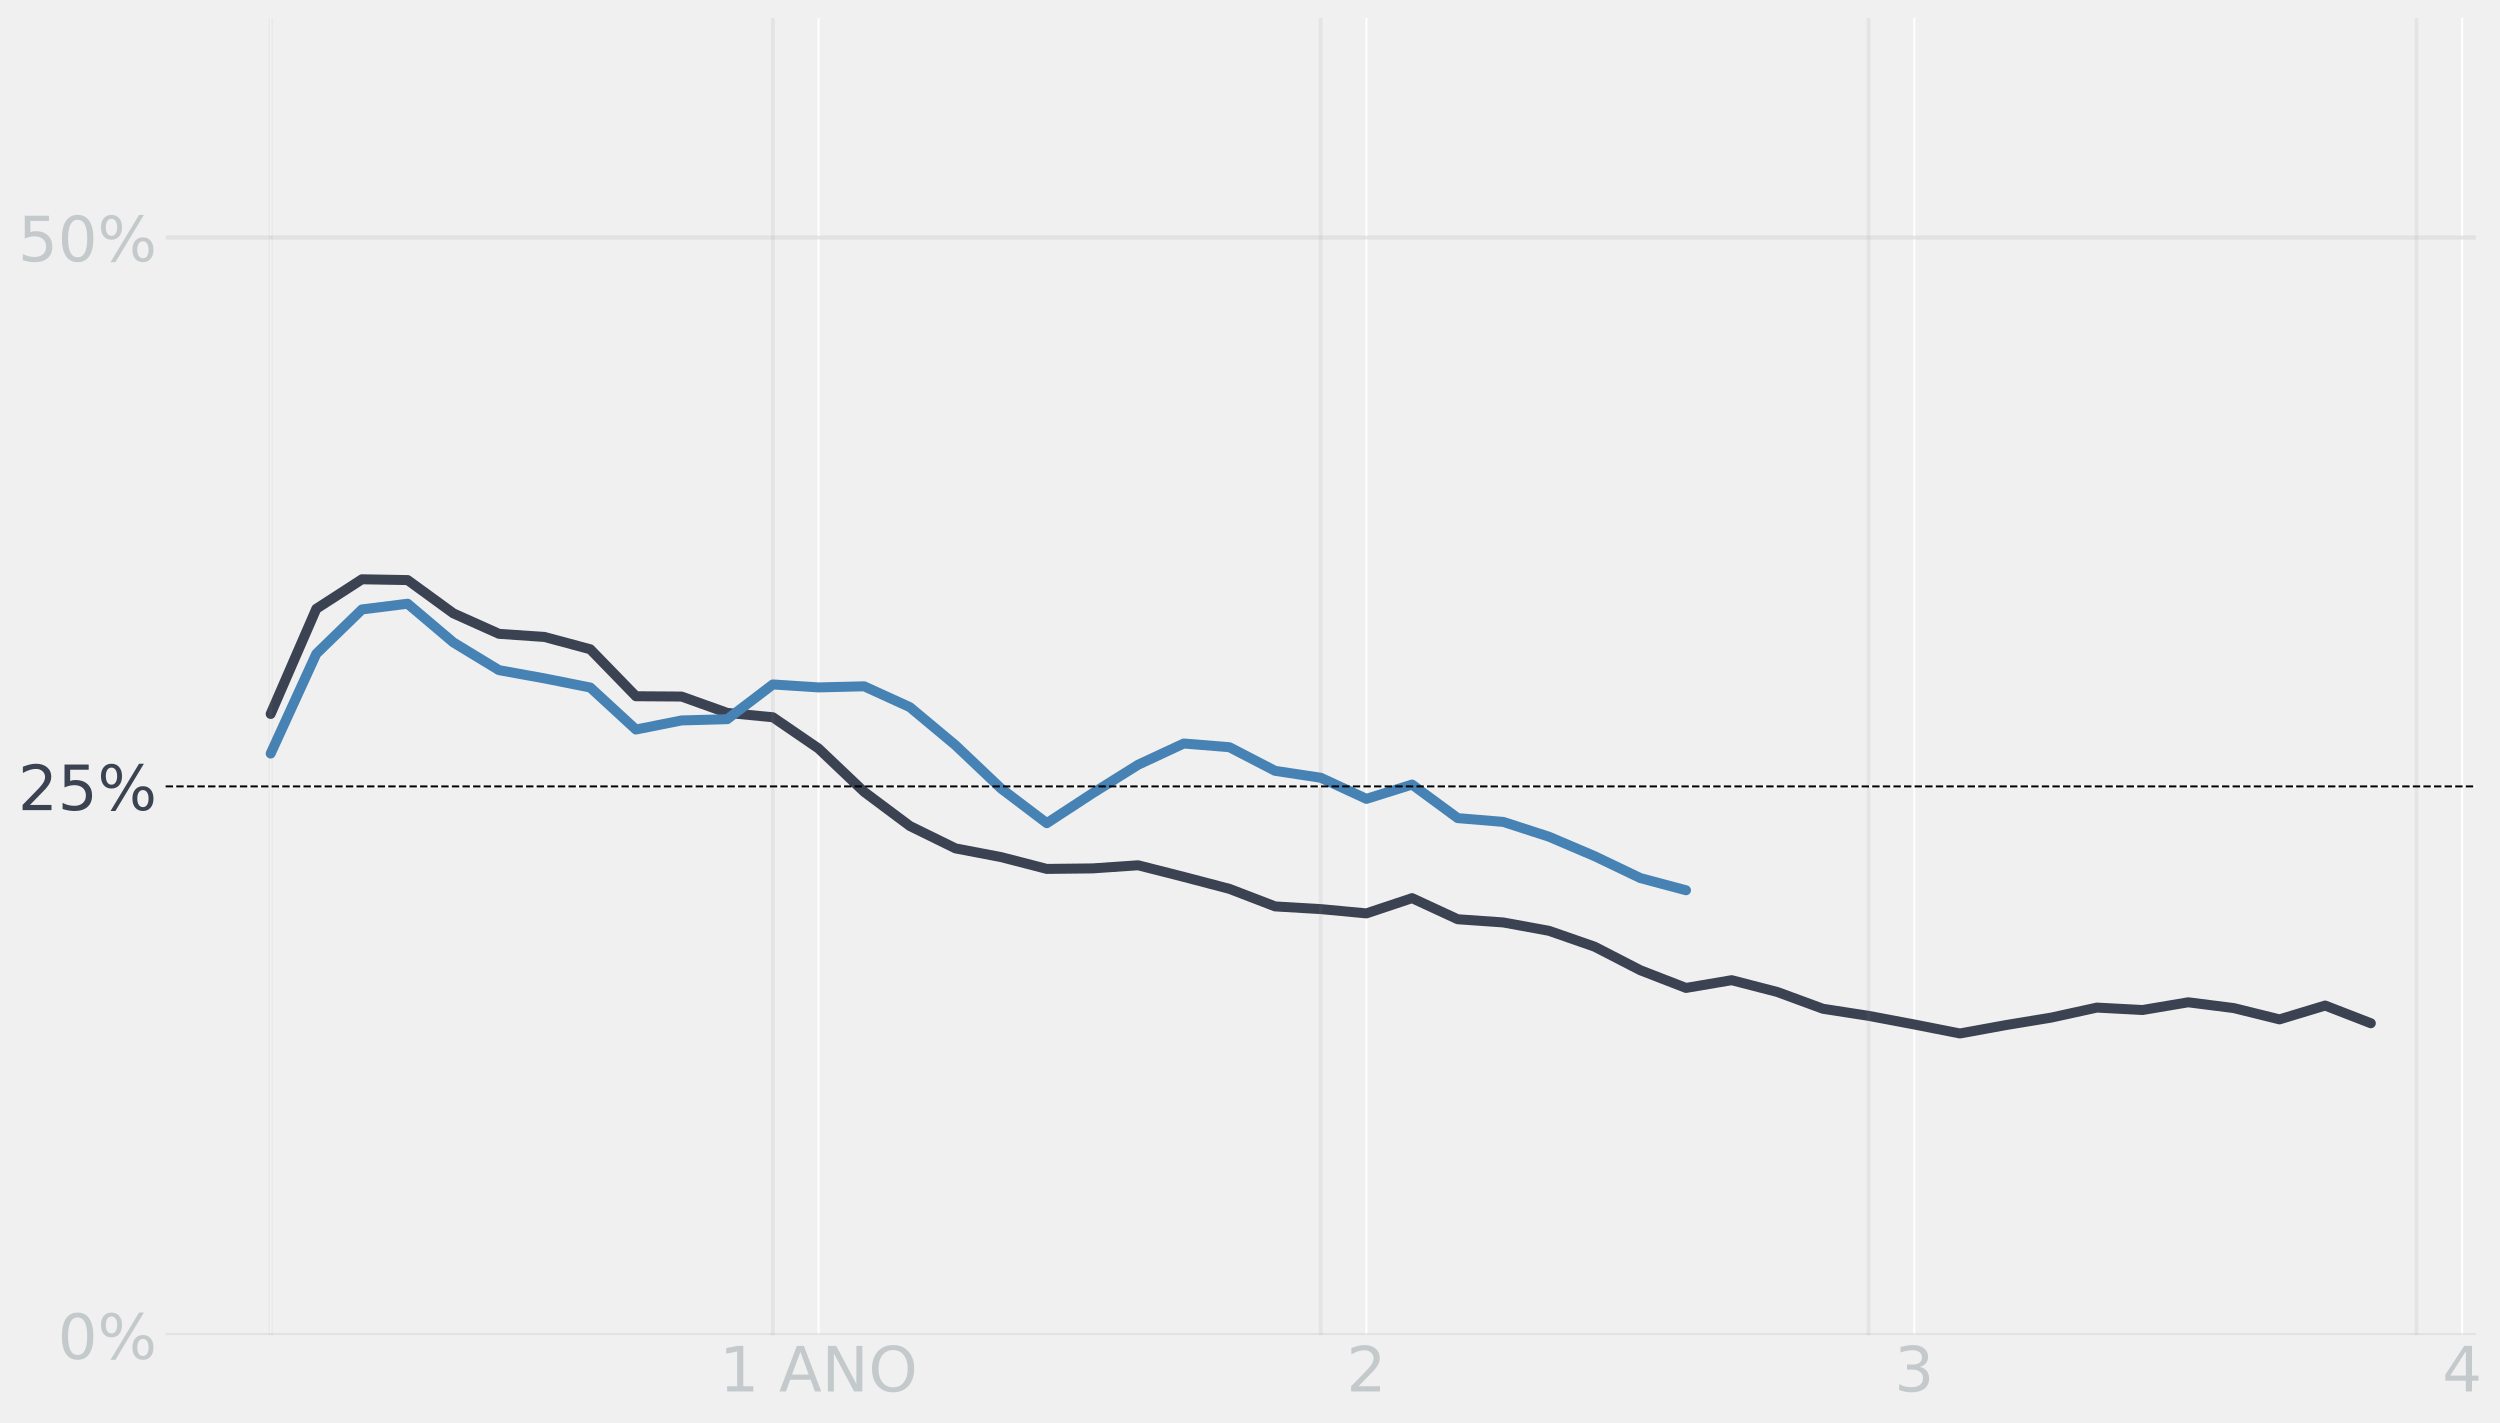
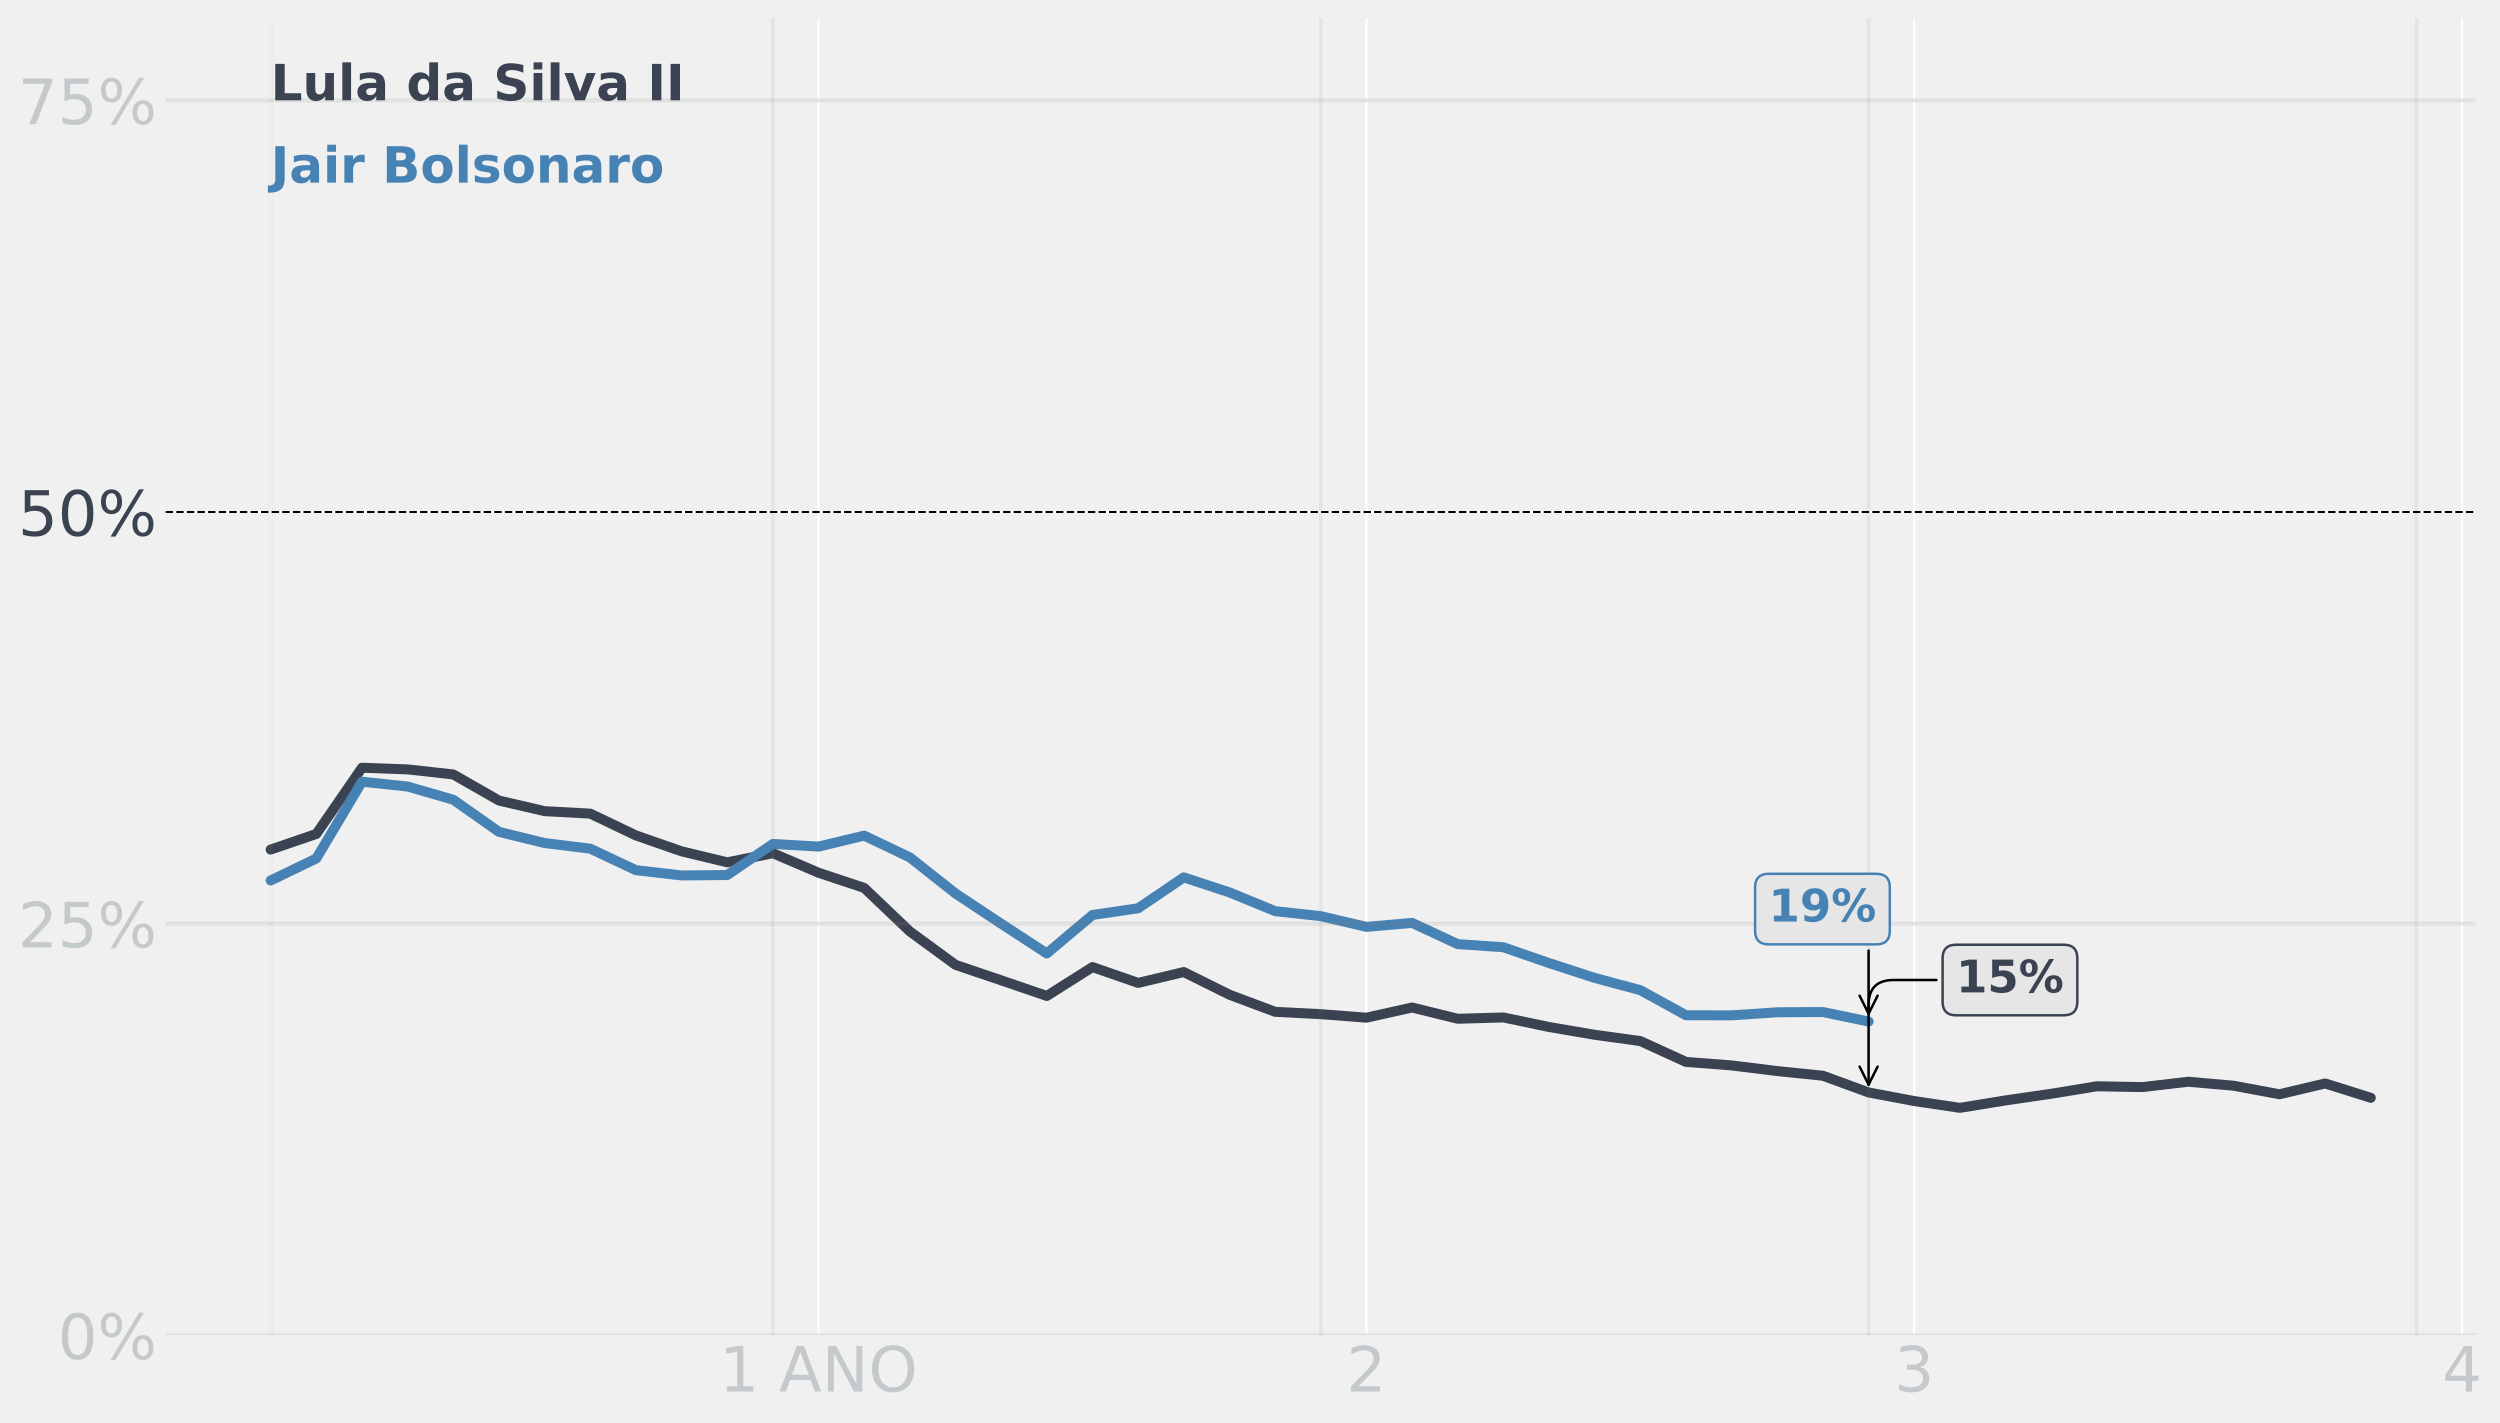
- <svg xmlns="http://www.w3.org/2000/svg" xmlns:xlink="http://www.w3.org/1999/xlink" height="568.995pt" version="1.1" viewBox="0 0 1000.035 568.995" width="1000.035pt">
+ <svg xmlns="http://www.w3.org/2000/svg" xmlns:xlink="http://www.w3.org/1999/xlink" height="568.995pt" version="1.1" viewBox="0 0 999.973 568.995" width="999.973pt">
  <defs>
    <style type="text/css">*{stroke-linecap:butt;stroke-linejoin:round;}</style>
  </defs>
  <g id="figure_1">
    <g id="patch_1">
-       <path d="M 0 568.995  L 1000.035 568.995  L 1000.035 0  L 0 0  z " style="fill:#f0f0f0;" />
+       <path d="M 0 568.995  L 999.973 568.995  L 999.973 0  L 0 0  z " style="fill:#f0f0f0;" />
    </g>
    <g id="axes_1">
      <g id="patch_2">
-         <path d="M 66.266 534.1  L 990.361 534.1  L 990.361 7.2  L 66.266 7.2  z " style="fill:#f0f0f0;" />
+         <path d="M 66.266 534.1  L 990.298 534.1  L 990.298 7.2  L 66.266 7.2  z " style="fill:#f0f0f0;" />
      </g>
      <g id="matplotlib.axis_1">
        <g id="xtick_1">
          <g id="line2d_1">
-             <path clip-path="url(#p9e183e8bbc)" d="M 108.271 534.1  L 108.271 7.2  " style="fill:none;stroke:#ffffff;stroke-linecap:round;stroke-width:0.8;" />
+             <path clip-path="url(#pb64b66c957)" d="M 108.268 534.1  L 108.268 7.2  " style="fill:none;stroke:#ffffff;stroke-linecap:round;stroke-width:0.8;" />
          </g>
          <g id="line2d_2" />
        </g>
        <g id="xtick_2">
          <g id="line2d_3">
-             <path clip-path="url(#p9e183e8bbc)" d="M 327.423 534.1  L 327.423 7.2  " style="fill:none;stroke:#ffffff;stroke-linecap:round;stroke-width:0.8;" />
+             <path clip-path="url(#pb64b66c957)" d="M 327.406 534.1  L 327.406 7.2  " style="fill:none;stroke:#ffffff;stroke-linecap:round;stroke-width:0.8;" />
          </g>
          <g id="line2d_4" />
          <g id="text_1">
-             <g style="fill:#c4c9cc;" transform="translate(287.7555 556.5961)scale(0.25 -0.25)">
-               <defs>
-                 <path d="M 794 531  L 1825 531  L 1825 4091  L 703 3866  L 703 4441  L 1819 4666  L 2450 4666  L 2450 531  L 3481 531  L 3481 0  L 794 0  L 794 531  z " id="DejaVuSans-31" transform="scale(0.015625)" />
-                 <path id="DejaVuSans-20" transform="scale(0.015625)" />
-                 <path d="M 2188 4044  L 1331 1722  L 3047 1722  L 2188 4044  z M 1831 4666  L 2547 4666  L 4325 0  L 3669 0  L 3244 1197  L 1141 1197  L 716 0  L 50 0  L 1831 4666  z " id="DejaVuSans-41" transform="scale(0.015625)" />
-                 <path d="M 628 4666  L 1478 4666  L 3547 763  L 3547 4666  L 4159 4666  L 4159 0  L 3309 0  L 1241 3903  L 1241 0  L 628 0  L 628 4666  z " id="DejaVuSans-4e" transform="scale(0.015625)" />
-                 <path d="M 2522 4238  Q 1834 4238 1429 3725  Q 1025 3213 1025 2328  Q 1025 1447 1429 934  Q 1834 422 2522 422  Q 3209 422 3611 934  Q 4013 1447 4013 2328  Q 4013 3213 3611 3725  Q 3209 4238 2522 4238  z M 2522 4750  Q 3503 4750 4090 4092  Q 4678 3434 4678 2328  Q 4678 1225 4090 567  Q 3503 -91 2522 -91  Q 1538 -91 948 565  Q 359 1222 359 2328  Q 359 3434 948 4092  Q 1538 4750 2522 4750  z " id="DejaVuSans-4f" transform="scale(0.015625)" />
-               </defs>
-               <use xlink:href="#DejaVuSans-31" />
-               <use x="63.623" xlink:href="#DejaVuSans-20" />
-               <use x="95.41" xlink:href="#DejaVuSans-41" />
-               <use x="163.818" xlink:href="#DejaVuSans-4e" />
-               <use x="238.623" xlink:href="#DejaVuSans-4f" />
+             <g style="fill:#c4c9cc;" transform="translate(287.7378 556.5961)scale(0.25 -0.25)">
+               <defs>
+                 <path d="M 12.406 8.297  L 28.516 8.297  L 28.516 63.922  L 10.984 60.406  L 10.984 69.391  L 28.422 72.906  L 38.281 72.906  L 38.281 8.297  L 54.391 8.297  L 54.391 0  L 12.406 0  z " id="DejaVuSans-49" />
+                 <path id="DejaVuSans-32" />
+                 <path d="M 34.188 63.188  L 20.797 26.906  L 47.609 26.906  z M 28.609 72.906  L 39.797 72.906  L 67.578 0  L 57.328 0  L 50.688 18.703  L 17.828 18.703  L 11.188 0  L 0.781 0  z " id="DejaVuSans-65" />
+                 <path d="M 9.812 72.906  L 23.094 72.906  L 55.422 11.922  L 55.422 72.906  L 64.984 72.906  L 64.984 0  L 51.703 0  L 19.391 60.984  L 19.391 0  L 9.812 0  z " id="DejaVuSans-78" />
+                 <path d="M 39.406 66.219  Q 28.656 66.219 22.328 58.203  Q 16.016 50.203 16.016 36.375  Q 16.016 22.609 22.328 14.594  Q 28.656 6.594 39.406 6.594  Q 50.141 6.594 56.422 14.594  Q 62.703 22.609 62.703 36.375  Q 62.703 50.203 56.422 58.203  Q 50.141 66.219 39.406 66.219  z M 39.406 74.219  Q 54.734 74.219 63.906 63.938  Q 73.094 53.656 73.094 36.375  Q 73.094 19.141 63.906 8.859  Q 54.734 -1.422 39.406 -1.422  Q 24.031 -1.422 14.812 8.828  Q 5.609 19.094 5.609 36.375  Q 5.609 53.656 14.812 63.938  Q 24.031 74.219 39.406 74.219  z " id="DejaVuSans-79" />
+               </defs>
+               <use xlink:href="#DejaVuSans-49" />
+               <use x="63.623" xlink:href="#DejaVuSans-32" />
+               <use x="95.41" xlink:href="#DejaVuSans-65" />
+               <use x="163.818" xlink:href="#DejaVuSans-78" />
+               <use x="238.623" xlink:href="#DejaVuSans-79" />
            </g>
          </g>
        </g>
        <g id="xtick_3">
          <g id="line2d_5">
-             <path clip-path="url(#p9e183e8bbc)" d="M 546.576 534.1  L 546.576 7.2  " style="fill:none;stroke:#ffffff;stroke-linecap:round;stroke-width:0.8;" />
+             <path clip-path="url(#pb64b66c957)" d="M 546.544 534.1  L 546.544 7.2  " style="fill:none;stroke:#ffffff;stroke-linecap:round;stroke-width:0.8;" />
          </g>
          <g id="line2d_6" />
          <g id="text_2">
-             <g style="fill:#c4c9cc;" transform="translate(538.6231 556.5961)scale(0.25 -0.25)">
-               <defs>
-                 <path d="M 1228 531  L 3431 531  L 3431 0  L 469 0  L 469 531  Q 828 903 1448 1529  Q 2069 2156 2228 2338  Q 2531 2678 2651 2914  Q 2772 3150 2772 3378  Q 2772 3750 2511 3984  Q 2250 4219 1831 4219  Q 1534 4219 1204 4116  Q 875 4013 500 3803  L 500 4441  Q 881 4594 1212 4672  Q 1544 4750 1819 4750  Q 2544 4750 2975 4387  Q 3406 4025 3406 3419  Q 3406 3131 3298 2873  Q 3191 2616 2906 2266  Q 2828 2175 2409 1742  Q 1991 1309 1228 531  z " id="DejaVuSans-32" transform="scale(0.015625)" />
-               </defs>
-               <use xlink:href="#DejaVuSans-32" />
+             <g style="fill:#c4c9cc;" transform="translate(538.5906 556.5961)scale(0.25 -0.25)">
+               <defs>
+                 <path d="M 19.188 8.297  L 53.609 8.297  L 53.609 0  L 7.328 0  L 7.328 8.297  Q 12.938 14.109 22.625 23.891  Q 32.328 33.688 34.812 36.531  Q 39.547 41.844 41.422 45.531  Q 43.312 49.219 43.312 52.781  Q 43.312 58.594 39.234 62.25  Q 35.156 65.922 28.609 65.922  Q 23.969 65.922 18.812 64.312  Q 13.672 62.703 7.812 59.422  L 7.812 69.391  Q 13.766 71.781 18.938 73  Q 24.125 74.219 28.422 74.219  Q 39.75 74.219 46.484 68.547  Q 53.219 62.891 53.219 53.422  Q 53.219 48.922 51.531 44.891  Q 49.859 40.875 45.406 35.406  Q 44.188 33.984 37.641 27.219  Q 31.109 20.453 19.188 8.297  z " id="DejaVuSans-50" />
+               </defs>
+               <use xlink:href="#DejaVuSans-50" />
            </g>
          </g>
        </g>
        <g id="xtick_4">
          <g id="line2d_7">
-             <path clip-path="url(#p9e183e8bbc)" d="M 765.729 534.1  L 765.729 7.2  " style="fill:none;stroke:#ffffff;stroke-linecap:round;stroke-width:0.8;" />
+             <path clip-path="url(#pb64b66c957)" d="M 765.682 534.1  L 765.682 7.2  " style="fill:none;stroke:#ffffff;stroke-linecap:round;stroke-width:0.8;" />
          </g>
          <g id="line2d_8" />
          <g id="text_3">
-             <g style="fill:#c4c9cc;" transform="translate(757.7758 556.5961)scale(0.25 -0.25)">
-               <defs>
-                 <path d="M 2597 2516  Q 3050 2419 3304 2112  Q 3559 1806 3559 1356  Q 3559 666 3084 287  Q 2609 -91 1734 -91  Q 1441 -91 1130 -33  Q 819 25 488 141  L 488 750  Q 750 597 1062 519  Q 1375 441 1716 441  Q 2309 441 2620 675  Q 2931 909 2931 1356  Q 2931 1769 2642 2001  Q 2353 2234 1838 2234  L 1294 2234  L 1294 2753  L 1863 2753  Q 2328 2753 2575 2939  Q 2822 3125 2822 3475  Q 2822 3834 2567 4026  Q 2313 4219 1838 4219  Q 1578 4219 1281 4162  Q 984 4106 628 3988  L 628 4550  Q 988 4650 1302 4700  Q 1616 4750 1894 4750  Q 2613 4750 3031 4423  Q 3450 4097 3450 3541  Q 3450 3153 3228 2886  Q 3006 2619 2597 2516  z " id="DejaVuSans-33" transform="scale(0.015625)" />
-               </defs>
-               <use xlink:href="#DejaVuSans-33" />
+             <g style="fill:#c4c9cc;" transform="translate(757.7285 556.5961)scale(0.25 -0.25)">
+               <defs>
+                 <path d="M 40.578 39.312  Q 47.656 37.797 51.625 33  Q 55.609 28.219 55.609 21.188  Q 55.609 10.406 48.188 4.484  Q 40.766 -1.422 27.094 -1.422  Q 22.516 -1.422 17.656 -0.516  Q 12.797 0.391 7.625 2.203  L 7.625 11.719  Q 11.719 9.328 16.594 8.109  Q 21.484 6.891 26.812 6.891  Q 36.078 6.891 40.938 10.547  Q 45.797 14.203 45.797 21.188  Q 45.797 27.641 41.281 31.266  Q 36.766 34.906 28.719 34.906  L 20.219 34.906  L 20.219 43.016  L 29.109 43.016  Q 36.375 43.016 40.234 45.922  Q 44.094 48.828 44.094 54.297  Q 44.094 59.906 40.109 62.906  Q 36.141 65.922 28.719 65.922  Q 24.656 65.922 20.016 65.031  Q 15.375 64.156 9.812 62.312  L 9.812 71.094  Q 15.438 72.656 20.344 73.438  Q 25.25 74.219 29.594 74.219  Q 40.828 74.219 47.359 69.109  Q 53.906 64.016 53.906 55.328  Q 53.906 49.266 50.438 45.094  Q 46.969 40.922 40.578 39.312  z " id="DejaVuSans-51" />
+               </defs>
+               <use xlink:href="#DejaVuSans-51" />
            </g>
          </g>
        </g>
        <g id="xtick_5">
          <g id="line2d_9">
-             <path clip-path="url(#p9e183e8bbc)" d="M 984.882 534.1  L 984.882 7.2  " style="fill:none;stroke:#ffffff;stroke-linecap:round;stroke-width:0.8;" />
+             <path clip-path="url(#pb64b66c957)" d="M 984.82 534.1  L 984.82 7.2  " style="fill:none;stroke:#ffffff;stroke-linecap:round;stroke-width:0.8;" />
          </g>
          <g id="line2d_10" />
          <g id="text_4">
-             <g style="fill:#c4c9cc;" transform="translate(976.9286 556.5961)scale(0.25 -0.25)">
-               <defs>
-                 <path d="M 2419 4116  L 825 1625  L 2419 1625  L 2419 4116  z M 2253 4666  L 3047 4666  L 3047 1625  L 3713 1625  L 3713 1100  L 3047 1100  L 3047 0  L 2419 0  L 2419 1100  L 313 1100  L 313 1709  L 2253 4666  z " id="DejaVuSans-34" transform="scale(0.015625)" />
-               </defs>
-               <use xlink:href="#DejaVuSans-34" />
+             <g style="fill:#c4c9cc;" transform="translate(976.8665 556.5961)scale(0.25 -0.25)">
+               <defs>
+                 <path d="M 37.797 64.312  L 12.891 25.391  L 37.797 25.391  z M 35.203 72.906  L 47.609 72.906  L 47.609 25.391  L 58.016 25.391  L 58.016 17.188  L 47.609 17.188  L 47.609 0  L 37.797 0  L 37.797 17.188  L 4.891 17.188  L 4.891 26.703  z " id="DejaVuSans-52" />
+               </defs>
+               <use xlink:href="#DejaVuSans-52" />
            </g>
          </g>
        </g>
      </g>
      <g id="matplotlib.axis_2">
        <g id="ytick_1">
          <g id="line2d_11">
-             <path clip-path="url(#p9e183e8bbc)" d="M 66.266 534.1  L 990.361 534.1  " style="fill:none;stroke:#ffffff;stroke-linecap:round;stroke-width:0.8;" />
+             <path clip-path="url(#pb64b66c957)" d="M 66.266 534.1  L 990.298 534.1  " style="fill:none;stroke:#ffffff;stroke-linecap:round;stroke-width:0.8;" />
          </g>
          <g id="line2d_12" />
          <g id="text_5">
            <g style="fill:#c4c9cc;" transform="translate(23.10625 543.598)scale(0.25 -0.25)">
              <defs>
-                 <path d="M 2034 4250  Q 1547 4250 1301 3770  Q 1056 3291 1056 2328  Q 1056 1369 1301 889  Q 1547 409 2034 409  Q 2525 409 2770 889  Q 3016 1369 3016 2328  Q 3016 3291 2770 3770  Q 2525 4250 2034 4250  z M 2034 4750  Q 2819 4750 3233 4129  Q 3647 3509 3647 2328  Q 3647 1150 3233 529  Q 2819 -91 2034 -91  Q 1250 -91 836 529  Q 422 1150 422 2328  Q 422 3509 836 4129  Q 1250 4750 2034 4750  z " id="DejaVuSans-30" transform="scale(0.015625)" />
-                 <path d="M 4653 2053  Q 4381 2053 4226 1822  Q 4072 1591 4072 1178  Q 4072 772 4226 539  Q 4381 306 4653 306  Q 4919 306 5073 539  Q 5228 772 5228 1178  Q 5228 1588 5073 1820  Q 4919 2053 4653 2053  z M 4653 2450  Q 5147 2450 5437 2106  Q 5728 1763 5728 1178  Q 5728 594 5436 251  Q 5144 -91 4653 -91  Q 4153 -91 3862 251  Q 3572 594 3572 1178  Q 3572 1766 3864 2108  Q 4156 2450 4653 2450  z M 1428 4353  Q 1159 4353 1004 4120  Q 850 3888 850 3481  Q 850 3069 1003 2837  Q 1156 2606 1428 2606  Q 1700 2606 1854 2837  Q 2009 3069 2009 3481  Q 2009 3884 1853 4118  Q 1697 4353 1428 4353  z M 4250 4750  L 4750 4750  L 1831 -91  L 1331 -91  L 4250 4750  z M 1428 4750  Q 1922 4750 2215 4408  Q 2509 4066 2509 3481  Q 2509 2891 2217 2550  Q 1925 2209 1428 2209  Q 931 2209 642 2551  Q 353 2894 353 3481  Q 353 4063 643 4406  Q 934 4750 1428 4750  z " id="DejaVuSans-25" transform="scale(0.015625)" />
-               </defs>
-               <use xlink:href="#DejaVuSans-30" />
-               <use x="63.623" xlink:href="#DejaVuSans-25" />
+                 <path d="M 31.781 66.406  Q 24.172 66.406 20.328 58.906  Q 16.5 51.422 16.5 36.375  Q 16.5 21.391 20.328 13.891  Q 24.172 6.391 31.781 6.391  Q 39.453 6.391 43.281 13.891  Q 47.125 21.391 47.125 36.375  Q 47.125 51.422 43.281 58.906  Q 39.453 66.406 31.781 66.406  z M 31.781 74.219  Q 44.047 74.219 50.516 64.516  Q 56.984 54.828 56.984 36.375  Q 56.984 17.969 50.516 8.266  Q 44.047 -1.422 31.781 -1.422  Q 19.531 -1.422 13.062 8.266  Q 6.594 17.969 6.594 36.375  Q 6.594 54.828 13.062 64.516  Q 19.531 74.219 31.781 74.219  z " id="DejaVuSans-48" />
+                 <path d="M 72.703 32.078  Q 68.453 32.078 66.031 28.469  Q 63.625 24.859 63.625 18.406  Q 63.625 12.062 66.031 8.422  Q 68.453 4.781 72.703 4.781  Q 76.859 4.781 79.266 8.422  Q 81.688 12.062 81.688 18.406  Q 81.688 24.812 79.266 28.438  Q 76.859 32.078 72.703 32.078  z M 72.703 38.281  Q 80.422 38.281 84.953 32.906  Q 89.5 27.547 89.5 18.406  Q 89.5 9.281 84.938 3.922  Q 80.375 -1.422 72.703 -1.422  Q 64.891 -1.422 60.344 3.922  Q 55.812 9.281 55.812 18.406  Q 55.812 27.594 60.375 32.938  Q 64.938 38.281 72.703 38.281  z M 22.312 68.016  Q 18.109 68.016 15.688 64.375  Q 13.281 60.75 13.281 54.391  Q 13.281 47.953 15.672 44.328  Q 18.062 40.719 22.312 40.719  Q 26.562 40.719 28.969 44.328  Q 31.391 47.953 31.391 54.391  Q 31.391 60.688 28.953 64.344  Q 26.516 68.016 22.312 68.016  z M 66.406 74.219  L 74.219 74.219  L 28.609 -1.422  L 20.797 -1.422  z M 22.312 74.219  Q 30.031 74.219 34.609 68.875  Q 39.203 63.531 39.203 54.391  Q 39.203 45.172 34.641 39.844  Q 30.078 34.516 22.312 34.516  Q 14.547 34.516 10.031 39.859  Q 5.516 45.219 5.516 54.391  Q 5.516 63.484 10.047 68.844  Q 14.594 74.219 22.312 74.219  z " id="DejaVuSans-37" />
+               </defs>
+               <use xlink:href="#DejaVuSans-48" />
+               <use x="63.623" xlink:href="#DejaVuSans-37" />
            </g>
          </g>
        </g>
        <g id="ytick_2">
          <g id="line2d_13">
-             <path clip-path="url(#p9e183e8bbc)" d="M 66.266 314.558  L 990.361 314.558  " style="fill:none;stroke:#ffffff;stroke-linecap:round;stroke-width:0.8;" />
+             <path clip-path="url(#pb64b66c957)" d="M 66.266 369.444  L 990.298 369.444  " style="fill:none;stroke:#ffffff;stroke-linecap:round;stroke-width:0.8;" />
          </g>
          <g id="line2d_14" />
          <g id="text_6">
-             <g style="fill:#3b4252;" transform="translate(7.2 324.0564)scale(0.25 -0.25)">
-               <defs>
-                 <path d="M 691 4666  L 3169 4666  L 3169 4134  L 1269 4134  L 1269 2991  Q 1406 3038 1543 3061  Q 1681 3084 1819 3084  Q 2600 3084 3056 2656  Q 3513 2228 3513 1497  Q 3513 744 3044 326  Q 2575 -91 1722 -91  Q 1428 -91 1123 -41  Q 819 9 494 109  L 494 744  Q 775 591 1075 516  Q 1375 441 1709 441  Q 2250 441 2565 725  Q 2881 1009 2881 1497  Q 2881 1984 2565 2268  Q 2250 2553 1709 2553  Q 1456 2553 1204 2497  Q 953 2441 691 2322  L 691 4666  z " id="DejaVuSans-35" transform="scale(0.015625)" />
-               </defs>
-               <use xlink:href="#DejaVuSans-32" />
-               <use x="63.623" xlink:href="#DejaVuSans-35" />
-               <use x="127.246" xlink:href="#DejaVuSans-25" />
+             <g style="fill:#c4c9cc;" transform="translate(7.2 378.9418)scale(0.25 -0.25)">
+               <defs>
+                 <path d="M 10.797 72.906  L 49.516 72.906  L 49.516 64.594  L 19.828 64.594  L 19.828 46.734  Q 21.969 47.469 24.109 47.828  Q 26.266 48.188 28.422 48.188  Q 40.625 48.188 47.75 41.5  Q 54.891 34.812 54.891 23.391  Q 54.891 11.625 47.562 5.094  Q 40.234 -1.422 26.906 -1.422  Q 22.312 -1.422 17.547 -0.641  Q 12.797 0.141 7.719 1.703  L 7.719 11.625  Q 12.109 9.234 16.797 8.062  Q 21.484 6.891 26.703 6.891  Q 35.156 6.891 40.078 11.328  Q 45.016 15.766 45.016 23.391  Q 45.016 31 40.078 35.438  Q 35.156 39.891 26.703 39.891  Q 22.75 39.891 18.812 39.016  Q 14.891 38.141 10.797 36.281  z " id="DejaVuSans-53" />
+               </defs>
+               <use xlink:href="#DejaVuSans-50" />
+               <use x="63.623" xlink:href="#DejaVuSans-53" />
+               <use x="127.246" xlink:href="#DejaVuSans-37" />
            </g>
          </g>
        </g>
        <g id="ytick_3">
          <g id="line2d_15">
-             <path clip-path="url(#p9e183e8bbc)" d="M 66.266 95.017  L 990.361 95.017  " style="fill:none;stroke:#ffffff;stroke-linecap:round;stroke-width:0.8;" />
+             <path clip-path="url(#pb64b66c957)" d="M 66.266 204.787  L 990.298 204.787  " style="fill:none;stroke:#ffffff;stroke-linecap:round;stroke-width:0.8;" />
          </g>
          <g id="line2d_16" />
          <g id="text_7">
-             <g style="fill:#c4c9cc;" transform="translate(7.2 104.5147)scale(0.25 -0.25)">
-               <use xlink:href="#DejaVuSans-35" />
-               <use x="63.623" xlink:href="#DejaVuSans-30" />
-               <use x="127.246" xlink:href="#DejaVuSans-25" />
-             </g>
-           </g>
-         </g>
-       </g>
-       <g id="line2d_17">
-         <path clip-path="url(#p9e183e8bbc)" d="M 108.271 285.593  L 126.533 243.527  L 144.796 231.721  L 163.059 232.041  L 181.322 245.334  L 199.584 253.536  L 217.847 254.801  L 236.11 259.718  L 254.373 278.505  L 272.635 278.627  L 290.898 285.161  L 309.161 286.913  L 327.423 299.416  L 345.686 316.768  L 363.949 330.412  L 382.212 339.369  L 400.474 342.855  L 418.737 347.578  L 437 347.374  L 455.263 346.121  L 473.525 350.769  L 491.788 355.563  L 510.051 362.576  L 528.313 363.651  L 546.576 365.37  L 564.839 359.266  L 583.102 367.712  L 601.364 368.998  L 619.627 372.344  L 637.89 378.703  L 656.153 388.109  L 674.415 395.189  L 692.678 392.086  L 710.941 396.804  L 729.203 403.52  L 747.466 406.353  L 765.729 409.801  L 783.992 413.403  L 802.254 410.07  L 820.517 407.055  L 838.78 403.049  L 857.043 404.021  L 875.305 400.931  L 893.568 403.253  L 911.831 407.764  L 930.094 402.232  L 948.356 409.314  " style="fill:none;stroke:#3b4252;stroke-linecap:round;stroke-width:4;" />
-       </g>
-       <g id="line2d_18">
-         <path clip-path="url(#p9e183e8bbc)" d="M 108.271 301.429  L 126.533 261.517  L 144.796 243.779  L 163.059 241.494  L 181.322 256.962  L 199.584 268.065  L 217.847 271.376  L 236.11 275.016  L 254.373 291.822  L 272.635 288.187  L 290.898 287.68  L 309.161 273.789  L 327.423 274.971  L 345.686 274.534  L 363.949 282.872  L 382.212 298.105  L 400.474 315.444  L 418.737 329.282  L 437 317.349  L 455.263 305.916  L 473.525 297.416  L 491.788 298.891  L 510.051 308.345  L 528.313 311.112  L 546.576 319.555  L 564.839 313.836  L 583.102 327.26  L 601.364 328.778  L 619.627 334.707  L 637.89 342.494  L 656.153 351.238  L 674.415 356.112  " style="fill:none;stroke:#4682b4;stroke-linecap:round;stroke-width:4;" />
+             <g style="fill:#3b4252;" transform="translate(7.2 214.2855)scale(0.25 -0.25)">
+               <use xlink:href="#DejaVuSans-53" />
+               <use x="63.623" xlink:href="#DejaVuSans-48" />
+               <use x="127.246" xlink:href="#DejaVuSans-37" />
+             </g>
+           </g>
+         </g>
+         <g id="ytick_4">
+           <g id="line2d_17">
+             <path clip-path="url(#pb64b66c957)" d="M 66.266 40.131  L 990.298 40.131  " style="fill:none;stroke:#ffffff;stroke-linecap:round;stroke-width:0.8;" />
+           </g>
+           <g id="line2d_18" />
+           <g id="text_8">
+             <g style="fill:#c4c9cc;" transform="translate(7.2 49.6293)scale(0.25 -0.25)">
+               <defs>
+                 <path d="M 8.203 72.906  L 55.078 72.906  L 55.078 68.703  L 28.609 0  L 18.312 0  L 43.219 64.594  L 8.203 64.594  z " id="DejaVuSans-55" />
+               </defs>
+               <use xlink:href="#DejaVuSans-55" />
+               <use x="63.623" xlink:href="#DejaVuSans-53" />
+               <use x="127.246" xlink:href="#DejaVuSans-37" />
+             </g>
+           </g>
+         </g>
      </g>
      <g id="line2d_19">
-         <path clip-path="url(#p9e183e8bbc)" d="M 108.271 534.1  L 108.271 7.2  " style="fill:none;stroke:#808080;stroke-linecap:round;stroke-opacity:0.1;stroke-width:1.5;" />
+         <path clip-path="url(#pb64b66c957)" d="M 108.268 339.817  L 126.529 333.566  L 144.791 307.089  L 163.052 307.752  L 181.314 309.772  L 199.575 320.211  L 217.837 324.452  L 236.098 325.442  L 254.36 334.162  L 272.621 340.524  L 290.883 344.918  L 309.144 341.274  L 327.406 349.091  L 345.667 355.161  L 363.929 372.569  L 382.19 385.926  L 400.452 392.121  L 418.713 398.37  L 436.975 386.817  L 455.236 393.153  L 473.498 388.806  L 491.759 397.872  L 510.021 404.713  L 528.282 405.656  L 546.544 407.067  L 564.805 402.988  L 583.067 407.496  L 601.328 406.967  L 619.59 410.789  L 637.851 413.904  L 656.113 416.417  L 674.374 424.757  L 692.636 426.16  L 710.897 428.42  L 729.159 430.29  L 747.42 436.961  L 765.682 440.417  L 783.943 443.122  L 802.205 440.148  L 820.466 437.499  L 838.728 434.503  L 856.989 434.822  L 875.251 432.685  L 893.512 434.287  L 911.774 437.697  L 930.035 433.368  L 948.297 439.105  " style="fill:none;stroke:#3b4252;stroke-linecap:round;stroke-width:4;" />
      </g>
      <g id="line2d_20">
-         <path clip-path="url(#p9e183e8bbc)" d="M 309.161 534.1  L 309.161 7.2  " style="fill:none;stroke:#808080;stroke-linecap:round;stroke-opacity:0.1;stroke-width:1.5;" />
+         <path clip-path="url(#pb64b66c957)" d="M 108.268 352.189  L 126.529 343.369  L 144.791 312.673  L 163.052 314.613  L 181.314 319.886  L 199.575 332.744  L 217.837 337.208  L 236.098 339.462  L 254.36 348.062  L 272.621 350.171  L 290.883 350.005  L 309.144 337.564  L 327.406 338.628  L 345.667 334.238  L 363.929 342.949  L 382.19 357.384  L 400.452 369.47  L 418.713 381.377  L 436.975 365.983  L 455.236 363.3  L 473.498 350.946  L 491.759 356.944  L 510.021 364.448  L 528.282 366.454  L 546.544 370.739  L 564.805 369.147  L 583.067 377.633  L 601.328 378.884  L 619.59 385.214  L 637.851 391.155  L 656.113 396.064  L 674.374 406.088  L 692.636 406.125  L 710.897 404.898  L 729.159 404.806  L 747.42 408.594  " style="fill:none;stroke:#4682b4;stroke-linecap:round;stroke-width:4;" />
      </g>
      <g id="line2d_21">
-         <path clip-path="url(#p9e183e8bbc)" d="M 528.313 534.1  L 528.313 7.2  " style="fill:none;stroke:#808080;stroke-linecap:round;stroke-opacity:0.1;stroke-width:1.5;" />
+         <path clip-path="url(#pb64b66c957)" d="M 108.268 534.1  L 108.268 7.2  " style="fill:none;stroke:#808080;stroke-linecap:round;stroke-opacity:0.1;stroke-width:1.5;" />
      </g>
      <g id="line2d_22">
-         <path clip-path="url(#p9e183e8bbc)" d="M 747.466 534.1  L 747.466 7.2  " style="fill:none;stroke:#808080;stroke-linecap:round;stroke-opacity:0.1;stroke-width:1.5;" />
+         <path clip-path="url(#pb64b66c957)" d="M 309.144 534.1  L 309.144 7.2  " style="fill:none;stroke:#808080;stroke-linecap:round;stroke-opacity:0.1;stroke-width:1.5;" />
      </g>
      <g id="line2d_23">
-         <path clip-path="url(#p9e183e8bbc)" d="M 966.619 534.1  L 966.619 7.2  " style="fill:none;stroke:#808080;stroke-linecap:round;stroke-opacity:0.1;stroke-width:1.5;" />
+         <path clip-path="url(#pb64b66c957)" d="M 528.282 534.1  L 528.282 7.2  " style="fill:none;stroke:#808080;stroke-linecap:round;stroke-opacity:0.1;stroke-width:1.5;" />
      </g>
      <g id="line2d_24">
-         <path clip-path="url(#p9e183e8bbc)" d="M 66.266 534.1  L 990.361 534.1  " style="fill:none;stroke:#808080;stroke-linecap:round;stroke-opacity:0.2;stroke-width:1.5;" />
+         <path clip-path="url(#pb64b66c957)" d="M 747.42 534.1  L 747.42 7.2  " style="fill:none;stroke:#808080;stroke-linecap:round;stroke-opacity:0.1;stroke-width:1.5;" />
      </g>
      <g id="line2d_25">
-         <path clip-path="url(#p9e183e8bbc)" d="M 66.266 314.558  L 990.361 314.558  " style="fill:none;stroke:#000000;stroke-dasharray:2.96,1.28;stroke-dashoffset:0;stroke-width:0.8;" />
+         <path clip-path="url(#pb64b66c957)" d="M 966.558 534.1  L 966.558 7.2  " style="fill:none;stroke:#808080;stroke-linecap:round;stroke-opacity:0.1;stroke-width:1.5;" />
      </g>
      <g id="line2d_26">
-         <path clip-path="url(#p9e183e8bbc)" d="M 66.266 95.017  L 990.361 95.017  " style="fill:none;stroke:#808080;stroke-linecap:round;stroke-opacity:0.2;stroke-width:1.5;" />
+         <path clip-path="url(#pb64b66c957)" d="M 66.266 534.1  L 990.298 534.1  " style="fill:none;stroke:#808080;stroke-linecap:round;stroke-opacity:0.2;stroke-width:1.5;" />
+       </g>
+       <g id="line2d_27">
+         <path clip-path="url(#pb64b66c957)" d="M 66.266 369.444  L 990.298 369.444  " style="fill:none;stroke:#808080;stroke-linecap:round;stroke-opacity:0.2;stroke-width:1.5;" />
+       </g>
+       <g id="line2d_28">
+         <path clip-path="url(#pb64b66c957)" d="M 66.266 204.787  L 990.298 204.787  " style="fill:none;stroke:#000000;stroke-dasharray:2.96,1.28;stroke-dashoffset:0;stroke-width:0.8;" />
+       </g>
+       <g id="line2d_29">
+         <path clip-path="url(#pb64b66c957)" d="M 66.266 40.131  L 990.298 40.131  " style="fill:none;stroke:#808080;stroke-linecap:round;stroke-opacity:0.2;stroke-width:1.5;" />
+       </g>
+       <g id="text_9">
+         <g style="fill:#4682b4;" transform="translate(108.2678 73.0625)scale(0.2 -0.2)">
+           <defs>
+             <path d="M 9.188 72.906  L 27.984 72.906  L 27.984 7.078  Q 27.984 -6.547 20.578 -13.281  Q 13.188 -20.016 -1.812 -20.016  L -5.609 -20.016  L -5.609 -5.812  L -2.688 -5.812  Q 3.172 -5.812 6.172 -2.531  Q 9.188 0.734 9.188 7.078  z " id="DejaVuSans-Bold-74" />
+             <path d="M 32.906 24.609  Q 27.438 24.609 24.672 22.75  Q 21.922 20.906 21.922 17.281  Q 21.922 13.969 24.141 12.078  Q 26.375 10.203 30.328 10.203  Q 35.25 10.203 38.625 13.734  Q 42 17.281 42 22.609  L 42 24.609  z M 59.625 31.203  L 59.625 0  L 42 0  L 42 8.109  Q 38.484 3.125 34.078 0.844  Q 29.688 -1.422 23.391 -1.422  Q 14.891 -1.422 9.594 3.531  Q 4.297 8.5 4.297 16.406  Q 4.297 26.031 10.906 30.516  Q 17.531 35.016 31.688 35.016  L 42 35.016  L 42 36.375  Q 42 40.531 38.719 42.453  Q 35.453 44.391 28.516 44.391  Q 22.906 44.391 18.062 43.266  Q 13.234 42.141 9.078 39.891  L 9.078 53.219  Q 14.703 54.594 20.359 55.297  Q 26.031 56 31.688 56  Q 46.484 56 53.047 50.172  Q 59.625 44.344 59.625 31.203  z " id="DejaVuSans-Bold-97" />
+             <path d="M 8.406 54.688  L 25.875 54.688  L 25.875 0  L 8.406 0  z M 8.406 75.984  L 25.875 75.984  L 25.875 61.719  L 8.406 61.719  z " id="DejaVuSans-Bold-105" />
+             <path d="M 49.031 39.797  Q 46.734 40.875 44.453 41.375  Q 42.188 41.891 39.891 41.891  Q 33.156 41.891 29.516 37.562  Q 25.875 33.25 25.875 25.203  L 25.875 0  L 8.406 0  L 8.406 54.688  L 25.875 54.688  L 25.875 45.703  Q 29.25 51.078 33.609 53.531  Q 37.984 56 44.094 56  Q 44.969 56 45.984 55.922  Q 47.016 55.859 48.969 55.609  z " id="DejaVuSans-Bold-114" />
+             <path id="DejaVuSans-Bold-32" />
+             <path d="M 38.375 44.672  Q 42.828 44.672 45.109 46.625  Q 47.406 48.578 47.406 52.391  Q 47.406 56.156 45.109 58.125  Q 42.828 60.109 38.375 60.109  L 27.984 60.109  L 27.984 44.672  z M 39.016 12.797  Q 44.672 12.797 47.531 15.188  Q 50.391 17.578 50.391 22.406  Q 50.391 27.156 47.562 29.516  Q 44.734 31.891 39.016 31.891  L 27.984 31.891  L 27.984 12.797  z M 56.5 39.016  Q 62.547 37.25 65.859 32.516  Q 69.188 27.781 69.188 20.906  Q 69.188 10.359 62.062 5.172  Q 54.938 0 40.375 0  L 9.188 0  L 9.188 72.906  L 37.406 72.906  Q 52.594 72.906 59.406 68.312  Q 66.219 63.719 66.219 53.609  Q 66.219 48.297 63.719 44.562  Q 61.234 40.828 56.5 39.016  z " id="DejaVuSans-Bold-66" />
+             <path d="M 34.422 43.5  Q 28.609 43.5 25.562 39.328  Q 22.516 35.156 22.516 27.297  Q 22.516 19.438 25.562 15.25  Q 28.609 11.078 34.422 11.078  Q 40.141 11.078 43.156 15.25  Q 46.188 19.438 46.188 27.297  Q 46.188 35.156 43.156 39.328  Q 40.141 43.5 34.422 43.5  z M 34.422 56  Q 48.531 56 56.469 48.375  Q 64.406 40.766 64.406 27.297  Q 64.406 13.812 56.469 6.188  Q 48.531 -1.422 34.422 -1.422  Q 20.266 -1.422 12.281 6.188  Q 4.297 13.812 4.297 27.297  Q 4.297 40.766 12.281 48.375  Q 20.266 56 34.422 56  z " id="DejaVuSans-Bold-111" />
+             <path d="M 8.406 75.984  L 25.875 75.984  L 25.875 0  L 8.406 0  z " id="DejaVuSans-Bold-108" />
+             <path d="M 51.125 52.984  L 51.125 39.703  Q 45.516 42.047 40.281 43.219  Q 35.062 44.391 30.422 44.391  Q 25.438 44.391 23.016 43.141  Q 20.609 41.891 20.609 39.312  Q 20.609 37.203 22.438 36.078  Q 24.266 34.969 29 34.422  L 32.078 33.984  Q 45.516 32.281 50.141 28.375  Q 54.781 24.469 54.781 16.109  Q 54.781 7.375 48.328 2.969  Q 41.891 -1.422 29.109 -1.422  Q 23.688 -1.422 17.891 -0.562  Q 12.109 0.297 6 2  L 6 15.281  Q 11.234 12.75 16.719 11.469  Q 22.219 10.203 27.875 10.203  Q 33.016 10.203 35.594 11.609  Q 38.188 13.031 38.188 15.828  Q 38.188 18.172 36.406 19.312  Q 34.625 20.453 29.297 21.094  L 26.219 21.484  Q 14.547 22.953 9.859 26.906  Q 5.172 30.859 5.172 38.922  Q 5.172 47.609 11.125 51.797  Q 17.094 56 29.391 56  Q 34.234 56 39.547 55.266  Q 44.875 54.547 51.125 52.984  z " id="DejaVuSans-Bold-115" />
+             <path d="M 63.375 33.297  L 63.375 0  L 45.797 0  L 45.797 5.422  L 45.797 25.484  Q 45.797 32.562 45.484 35.25  Q 45.172 37.938 44.391 39.203  Q 43.359 40.922 41.594 41.875  Q 39.844 42.828 37.594 42.828  Q 32.125 42.828 29 38.594  Q 25.875 34.375 25.875 26.906  L 25.875 0  L 8.406 0  L 8.406 54.688  L 25.875 54.688  L 25.875 46.688  Q 29.828 51.469 34.266 53.734  Q 38.719 56 44.094 56  Q 53.562 56 58.469 50.188  Q 63.375 44.391 63.375 33.297  z " id="DejaVuSans-Bold-110" />
+           </defs>
+           <use xlink:href="#DejaVuSans-Bold-74" />
+           <use x="37.207" xlink:href="#DejaVuSans-Bold-97" />
+           <use x="104.688" xlink:href="#DejaVuSans-Bold-105" />
+           <use x="138.965" xlink:href="#DejaVuSans-Bold-114" />
+           <use x="188.281" xlink:href="#DejaVuSans-Bold-32" />
+           <use x="223.096" xlink:href="#DejaVuSans-Bold-66" />
+           <use x="299.316" xlink:href="#DejaVuSans-Bold-111" />
+           <use x="368.018" xlink:href="#DejaVuSans-Bold-108" />
+           <use x="402.295" xlink:href="#DejaVuSans-Bold-115" />
+           <use x="461.816" xlink:href="#DejaVuSans-Bold-111" />
+           <use x="530.518" xlink:href="#DejaVuSans-Bold-110" />
+           <use x="601.709" xlink:href="#DejaVuSans-Bold-97" />
+           <use x="669.189" xlink:href="#DejaVuSans-Bold-114" />
+           <use x="718.506" xlink:href="#DejaVuSans-Bold-111" />
+         </g>
+       </g>
+       <g id="text_10">
+         <g style="fill:#3b4252;" transform="translate(108.2678 40.13125)scale(0.2 -0.2)">
+           <defs>
+             <path d="M 9.188 72.906  L 27.984 72.906  L 27.984 14.203  L 60.984 14.203  L 60.984 0  L 9.188 0  z " id="DejaVuSans-Bold-76" />
+             <path d="M 7.812 21.297  L 7.812 54.688  L 25.391 54.688  L 25.391 49.219  Q 25.391 44.781 25.344 38.062  Q 25.297 31.344 25.297 29.109  Q 25.297 22.516 25.641 19.609  Q 25.984 16.703 26.812 15.375  Q 27.875 13.672 29.609 12.734  Q 31.344 11.812 33.594 11.812  Q 39.062 11.812 42.188 16.016  Q 45.312 20.219 45.312 27.688  L 45.312 54.688  L 62.797 54.688  L 62.797 0  L 45.312 0  L 45.312 7.906  Q 41.359 3.125 36.938 0.844  Q 32.516 -1.422 27.203 -1.422  Q 17.719 -1.422 12.766 4.391  Q 7.812 10.203 7.812 21.297  z " id="DejaVuSans-Bold-117" />
+             <path d="M 45.609 46.688  L 45.609 75.984  L 63.188 75.984  L 63.188 0  L 45.609 0  L 45.609 7.906  Q 42 3.078 37.641 0.828  Q 33.297 -1.422 27.594 -1.422  Q 17.484 -1.422 10.984 6.609  Q 4.5 14.656 4.5 27.297  Q 4.5 39.938 10.984 47.969  Q 17.484 56 27.594 56  Q 33.25 56 37.625 53.734  Q 42 51.469 45.609 46.688  z M 34.078 11.281  Q 39.703 11.281 42.656 15.375  Q 45.609 19.484 45.609 27.297  Q 45.609 35.109 42.656 39.203  Q 39.703 43.312 34.078 43.312  Q 28.516 43.312 25.562 39.203  Q 22.609 35.109 22.609 27.297  Q 22.609 19.484 25.562 15.375  Q 28.516 11.281 34.078 11.281  z " id="DejaVuSans-Bold-100" />
+             <path d="M 59.906 70.609  L 59.906 55.172  Q 53.906 57.859 48.188 59.219  Q 42.484 60.594 37.406 60.594  Q 30.672 60.594 27.438 58.734  Q 24.219 56.891 24.219 52.984  Q 24.219 50.047 26.391 48.406  Q 28.562 46.781 34.281 45.609  L 42.281 44  Q 54.438 41.547 59.562 36.562  Q 64.703 31.594 64.703 22.406  Q 64.703 10.359 57.547 4.469  Q 50.391 -1.422 35.688 -1.422  Q 28.766 -1.422 21.781 -0.094  Q 14.797 1.219 7.812 3.812  L 7.812 19.672  Q 14.797 15.969 21.312 14.078  Q 27.828 12.203 33.891 12.203  Q 40.047 12.203 43.312 14.25  Q 46.578 16.312 46.578 20.125  Q 46.578 23.531 44.359 25.391  Q 42.141 27.25 35.5 28.719  L 28.219 30.328  Q 17.281 32.672 12.219 37.797  Q 7.172 42.922 7.172 51.609  Q 7.172 62.5 14.203 68.359  Q 21.234 74.219 34.422 74.219  Q 40.438 74.219 46.781 73.312  Q 53.125 72.406 59.906 70.609  z " id="DejaVuSans-Bold-83" />
+             <path d="M 1.516 54.688  L 19 54.688  L 32.625 16.891  L 46.188 54.688  L 63.719 54.688  L 42.188 0  L 23 0  z " id="DejaVuSans-Bold-118" />
+             <path d="M 9.188 72.906  L 27.984 72.906  L 27.984 0  L 9.188 0  z " id="DejaVuSans-Bold-73" />
+           </defs>
+           <use xlink:href="#DejaVuSans-Bold-76" />
+           <use x="63.721" xlink:href="#DejaVuSans-Bold-117" />
+           <use x="134.912" xlink:href="#DejaVuSans-Bold-108" />
+           <use x="169.189" xlink:href="#DejaVuSans-Bold-97" />
+           <use x="236.67" xlink:href="#DejaVuSans-Bold-32" />
+           <use x="271.484" xlink:href="#DejaVuSans-Bold-100" />
+           <use x="343.066" xlink:href="#DejaVuSans-Bold-97" />
+           <use x="410.547" xlink:href="#DejaVuSans-Bold-32" />
+           <use x="445.361" xlink:href="#DejaVuSans-Bold-83" />
+           <use x="517.383" xlink:href="#DejaVuSans-Bold-105" />
+           <use x="551.66" xlink:href="#DejaVuSans-Bold-108" />
+           <use x="585.938" xlink:href="#DejaVuSans-Bold-118" />
+           <use x="651.123" xlink:href="#DejaVuSans-Bold-97" />
+           <use x="718.604" xlink:href="#DejaVuSans-Bold-32" />
+           <use x="753.418" xlink:href="#DejaVuSans-Bold-73" />
+           <use x="790.625" xlink:href="#DejaVuSans-Bold-73" />
+         </g>
+       </g>
+       <g id="patch_3">
+         <path d="M 774.518 391.995  L 757.42 391.995  Q 747.42 391.995 747.42 401.995  L 747.42 433.842  " style="fill:none;stroke:#000000;stroke-linecap:round;" />
+         <path d="M 751.02 426.642  L 747.42 433.842  L 743.82 426.642  " style="fill:none;stroke:#000000;stroke-linecap:round;" />
+       </g>
+       <g id="text_11">
+         <g id="patch_4">
+           <path d="M 782.42 406.105  L 825.505 406.105  Q 830.905 406.105 830.905 400.705  L 830.905 383.284  Q 830.905 377.884 825.505 377.884  L 782.42 377.884  Q 777.02 377.884 777.02 383.284  L 777.02 400.705  Q 777.02 406.105 782.42 406.105  z " style="fill:#e6e6e6;stroke:#3b4252;stroke-linejoin:miter;" />
+         </g>
+         <g style="fill:#3b4252;" transform="translate(782.4202 396.9615)scale(0.18 -0.18)">
+           <defs>
+             <path d="M 11.719 12.984  L 28.328 12.984  L 28.328 60.109  L 11.281 56.594  L 11.281 69.391  L 28.219 72.906  L 46.094 72.906  L 46.094 12.984  L 62.703 12.984  L 62.703 0  L 11.719 0  z " id="DejaVuSans-Bold-49" />
+             <path d="M 10.594 72.906  L 57.328 72.906  L 57.328 59.078  L 25.594 59.078  L 25.594 47.797  Q 27.734 48.391 29.906 48.703  Q 32.078 49.031 34.422 49.031  Q 47.75 49.031 55.172 42.359  Q 62.594 35.688 62.594 23.781  Q 62.594 11.969 54.516 5.266  Q 46.438 -1.422 32.078 -1.422  Q 25.875 -1.422 19.797 -0.219  Q 13.719 0.984 7.719 3.422  L 7.719 18.219  Q 13.672 14.797 19.016 13.078  Q 24.359 11.375 29.109 11.375  Q 35.938 11.375 39.859 14.719  Q 43.797 18.062 43.797 23.781  Q 43.797 29.547 39.859 32.859  Q 35.938 36.188 29.109 36.188  Q 25.047 36.188 20.453 35.125  Q 15.875 34.078 10.594 31.891  z " id="DejaVuSans-Bold-53" />
+             <path d="M 77.484 30.078  Q 74.031 30.078 72.125 27.078  Q 70.219 24.078 70.219 18.5  Q 70.219 12.891 72.094 9.891  Q 73.969 6.891 77.484 6.891  Q 81 6.891 82.859 9.891  Q 84.719 12.891 84.719 18.5  Q 84.719 24.078 82.828 27.078  Q 80.953 30.078 77.484 30.078  z M 77.484 38.281  Q 86.578 38.281 91.797 33  Q 97.016 27.734 97.016 18.5  Q 97.016 9.281 91.797 3.922  Q 86.578 -1.422 77.484 -1.422  Q 68.406 -1.422 63.156 3.922  Q 57.906 9.281 57.906 18.5  Q 57.906 27.688 63.156 32.984  Q 68.406 38.281 77.484 38.281  z M 32.719 -1.422  L 21.922 -1.422  L 67.484 74.219  L 78.328 74.219  z M 22.703 74.219  Q 31.781 74.219 36.984 68.922  Q 42.188 63.625 42.188 54.391  Q 42.188 45.172 36.984 39.844  Q 31.781 34.516 22.703 34.516  Q 13.625 34.516 8.422 39.844  Q 3.219 45.172 3.219 54.391  Q 3.219 63.625 8.422 68.922  Q 13.625 74.219 22.703 74.219  z M 22.703 66.016  Q 19.188 66.016 17.281 62.984  Q 15.375 59.969 15.375 54.391  Q 15.375 48.781 17.281 45.719  Q 19.188 42.672 22.703 42.672  Q 26.219 42.672 28.094 45.719  Q 29.984 48.781 29.984 54.391  Q 29.984 59.969 28.078 62.984  Q 26.172 66.016 22.703 66.016  z " id="DejaVuSans-Bold-37" />
+           </defs>
+           <use xlink:href="#DejaVuSans-Bold-49" />
+           <use x="69.58" xlink:href="#DejaVuSans-Bold-53" />
+           <use x="139.16" xlink:href="#DejaVuSans-Bold-37" />
+         </g>
+       </g>
+       <g id="patch_5">
+         <path d="M 747.42 380.238  L 747.42 405.479  " style="fill:none;stroke:#000000;stroke-linecap:round;" />
+         <path d="M 751.02 398.279  L 747.42 405.479  L 743.82 398.279  " style="fill:none;stroke:#000000;stroke-linecap:round;" />
+       </g>
+       <g id="text_12">
+         <g id="patch_6">
+           <path d="M 707.42 377.737  L 750.505 377.737  Q 755.905 377.737 755.905 372.337  L 755.905 354.917  Q 755.905 349.517 750.505 349.517  L 707.42 349.517  Q 702.02 349.517 702.02 354.917  L 702.02 372.337  Q 702.02 377.737 707.42 377.737  z " style="fill:#e6e6e6;stroke:#4682b4;stroke-linejoin:miter;" />
+         </g>
+         <g style="fill:#4682b4;" transform="translate(707.4202 368.5938)scale(0.18 -0.18)">
+           <defs>
+             <path d="M 10.016 1.609  L 10.016 15.094  Q 14.5 12.984 18.594 11.938  Q 22.703 10.891 26.703 10.891  Q 35.109 10.891 39.797 15.547  Q 44.484 20.219 45.312 29.391  Q 42 26.953 38.234 25.734  Q 34.469 24.516 30.078 24.516  Q 18.891 24.516 12.031 31.031  Q 5.172 37.547 5.172 48.188  Q 5.172 59.969 12.812 67.047  Q 20.453 74.125 33.297 74.125  Q 47.562 74.125 55.375 64.5  Q 63.188 54.891 63.188 37.312  Q 63.188 19.234 54.047 8.906  Q 44.922 -1.422 29 -1.422  Q 23.875 -1.422 19.188 -0.656  Q 14.5 0.094 10.016 1.609  z M 33.203 36.719  Q 38.141 36.719 40.625 39.906  Q 43.109 43.109 43.109 49.516  Q 43.109 55.859 40.625 59.078  Q 38.141 62.312 33.203 62.312  Q 28.266 62.312 25.781 59.078  Q 23.297 55.859 23.297 49.516  Q 23.297 43.109 25.781 39.906  Q 28.266 36.719 33.203 36.719  z " id="DejaVuSans-Bold-57" />
+           </defs>
+           <use xlink:href="#DejaVuSans-Bold-49" />
+           <use x="69.58" xlink:href="#DejaVuSans-Bold-57" />
+           <use x="139.16" xlink:href="#DejaVuSans-Bold-37" />
+         </g>
      </g>
    </g>
  </g>
  <defs>
-     <clipPath id="p9e183e8bbc">
-       <rect height="526.9" width="924.094" x="66.266" y="7.2" />
+     <clipPath id="pb64b66c957">
+       <rect height="526.9" width="924.032" x="66.266" y="7.2" />
    </clipPath>
  </defs>
</svg>
